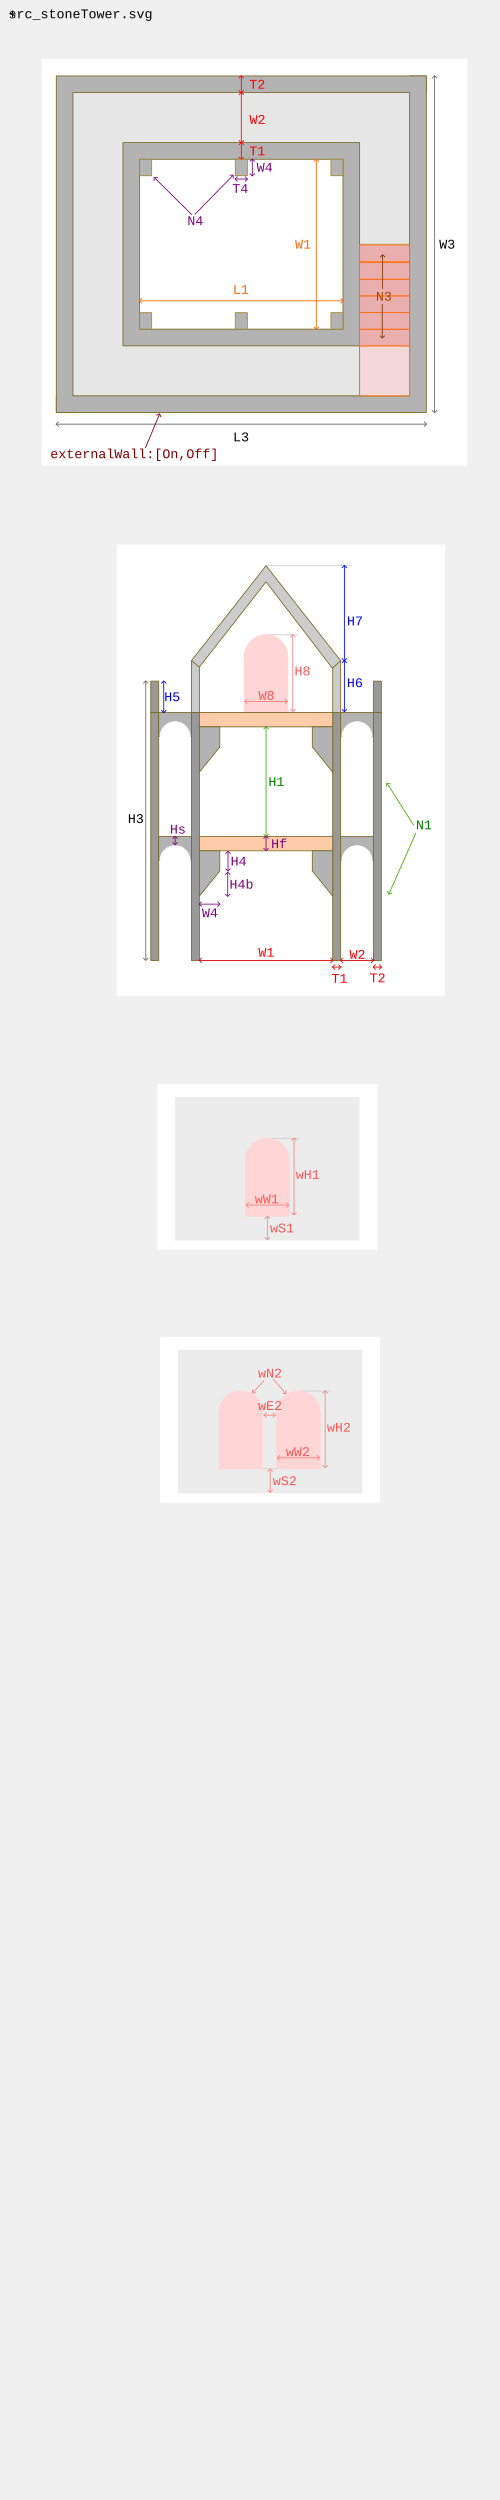
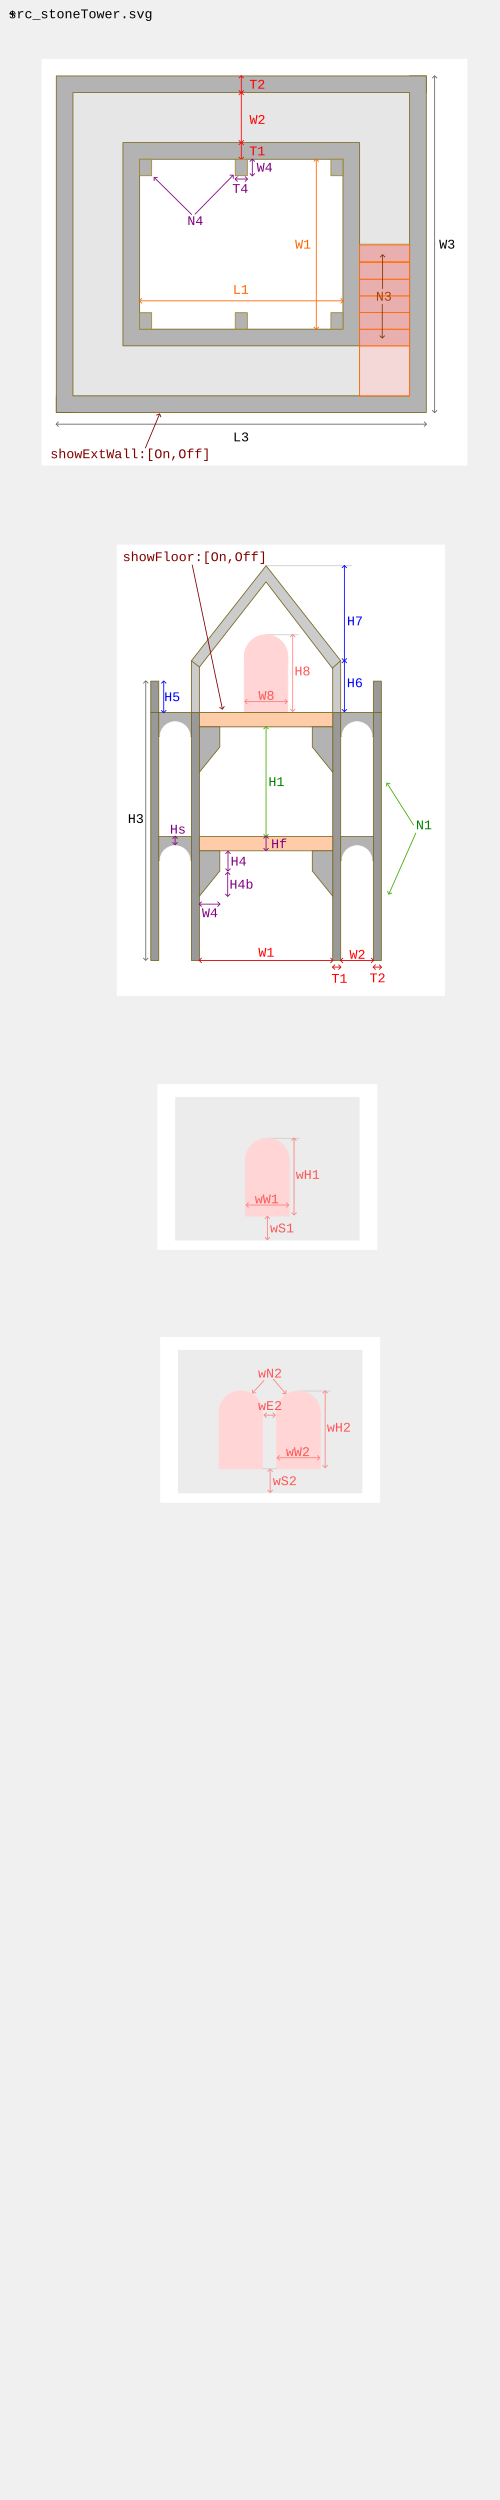
<svg xmlns="http://www.w3.org/2000/svg" width="600" height="3000" viewBox="0 0 158.75 793.75" version="1.1" id="svg1">
  <defs id="defs1">
    <rect x="82.437" y="567.602" width="218.031" height="34.236" id="rect13" />
    <rect x="486.516" y="1588.834" width="50.904" height="43.696" id="rect46" />
    <rect x="333.791" y="1521.645" width="49.162" height="30.898" id="rect44" />
    <rect x="463.151" y="596.936" width="61.796" height="47.143" id="rect41" />
    <rect x="204.742" y="722.341" width="28.605" height="22.762" id="rect39" />
    <rect x="192.129" y="738.783" width="28.38" height="22.435" id="rect38" />
    <rect x="137.926" y="723.076" width="40.356" height="38.543" id="rect36" />
    <rect x="144.615" y="738.684" width="33.667" height="30.579" id="rect35" />
    <rect x="225.205" y="804.94" width="28.668" height="36.313" id="rect34" />
    <rect x="304.839" y="1061.179" width="38.647" height="34.168" id="rect33" />
    <rect x="298.149" y="1048.191" width="37.587" height="31.963" id="rect32" />
    <rect x="315.909" y="1059.131" width="33.843" height="29.179" id="rect31" />
    <rect x="302.29" y="1048.191" width="33.128" height="40.119" id="rect30" />
    <rect x="70.274" y="782.573" width="57.661" height="51.823" id="rect29" />
    <rect x="287.63" y="901.18" width="34.986" height="19.821" id="rect28" />
    <rect x="271.863" y="901.631" width="34.912" height="23.425" id="rect27" />
    <rect x="300" y="917.172" width="33.804" height="22.524" id="rect26" />
    <rect x="351.147" y="973.482" width="23.13" height="20.271" id="rect25" />
    <rect x="64.418" y="747.342" width="36.489" height="44.597" id="rect24" />
    <rect x="76.581" y="718.512" width="39.642" height="39.642" id="rect22" />
    <rect x="279.674" y="273.622" width="30.898" height="28.668" id="rect18" />
    <rect x="281.904" y="231.257" width="40.454" height="30.261" id="rect17" />
    <rect x="573.007" y="220.734" width="33.335" height="32.885" id="rect12" />
    <rect x="252.267" y="557.691" width="56.362" height="48.652" id="rect8" />
    <rect x="426.152" y="560.394" width="65.896" height="43.246" id="rect7" />
    <rect x="239.654" y="240.104" width="41.606" height="24.326" id="rect6" />
    <rect x="283.801" y="265.782" width="51.805" height="27.271" id="rect5" />
    <rect x="260.826" y="341.912" width="50.003" height="30.182" id="rect4" />
    <marker style="overflow:visible" id="ArrowWide" refX="0" refY="0" orient="auto-start-reverse" markerWidth="1" markerHeight="1" viewBox="0 0 1 1" preserveAspectRatio="xMidYMid">
      <path style="fill:none;stroke:context-stroke;stroke-width:1;stroke-linecap:butt" d="M 3,-3 0,0 3,3" transform="rotate(180,0.125,0)" id="path2" />
    </marker>
    <rect x="10.193" y="7.645" width="280.311" height="84.093" id="rect1" />
    <marker style="overflow:visible" id="ArrowWide-7" refX="0" refY="0" orient="auto-start-reverse" markerWidth="1" markerHeight="1" viewBox="0 0 1 1" preserveAspectRatio="xMidYMid">
      <path style="fill:none;stroke:context-stroke;stroke-width:1;stroke-linecap:butt" d="M 3,-3 0,0 3,3" transform="rotate(180,0.125,0)" id="path2-5" />
    </marker>
    <rect x="239.654" y="240.104" width="41.606" height="24.326" id="rect6-5" />
    <rect x="283.801" y="265.782" width="51.805" height="27.271" id="rect5-0" />
    <marker style="overflow:visible" id="ArrowWide-4" refX="0" refY="0" orient="auto-start-reverse" markerWidth="1" markerHeight="1" viewBox="0 0 1 1" preserveAspectRatio="xMidYMid">
      <path style="fill:none;stroke:context-stroke;stroke-width:1;stroke-linecap:butt" d="M 3,-3 0,0 3,3" transform="rotate(180,0.125,0)" id="path2-3" />
    </marker>
    <marker style="overflow:visible" id="ArrowWide-43" refX="0" refY="0" orient="auto-start-reverse" markerWidth="1" markerHeight="1" viewBox="0 0 1 1" preserveAspectRatio="xMidYMid">
      <path style="fill:none;stroke:context-stroke;stroke-width:1;stroke-linecap:butt" d="M 3,-3 0,0 3,3" transform="rotate(180,0.125,0)" id="path2-1" />
    </marker>
    <marker style="overflow:visible" id="ArrowWide-43-9" refX="0" refY="0" orient="auto-start-reverse" markerWidth="1" markerHeight="1" viewBox="0 0 1 1" preserveAspectRatio="xMidYMid">
      <path style="fill:none;stroke:context-stroke;stroke-width:1;stroke-linecap:butt" d="M 3,-3 0,0 3,3" transform="rotate(180,0.125,0)" id="path2-1-2" />
    </marker>
    <marker style="overflow:visible" id="ArrowWide-43-9-4" refX="0" refY="0" orient="auto-start-reverse" markerWidth="1" markerHeight="1" viewBox="0 0 1 1" preserveAspectRatio="xMidYMid">
      <path style="fill:none;stroke:context-stroke;stroke-width:1;stroke-linecap:butt" d="M 3,-3 0,0 3,3" transform="rotate(180,0.125,0)" id="path2-1-2-8" />
    </marker>
    <marker style="overflow:visible" id="ArrowWide-43-9-2" refX="0" refY="0" orient="auto-start-reverse" markerWidth="1" markerHeight="1" viewBox="0 0 1 1" preserveAspectRatio="xMidYMid">
      <path style="fill:none;stroke:context-stroke;stroke-width:1;stroke-linecap:butt" d="M 3,-3 0,0 3,3" transform="rotate(180,0.125,0)" id="path2-1-2-6" />
    </marker>
    <marker style="overflow:visible" id="ArrowWide-49" refX="0" refY="0" orient="auto-start-reverse" markerWidth="1" markerHeight="1" viewBox="0 0 1 1" preserveAspectRatio="xMidYMid">
      <path style="fill:none;stroke:context-stroke;stroke-width:1;stroke-linecap:butt" d="M 3,-3 0,0 3,3" transform="rotate(180,0.125,0)" id="path2-0" />
    </marker>
    <rect x="426.152" y="560.394" width="65.896" height="43.246" id="rect7-5" />
    <marker style="overflow:visible" id="ArrowWide-9" refX="0" refY="0" orient="auto-start-reverse" markerWidth="1" markerHeight="1" viewBox="0 0 1 1" preserveAspectRatio="xMidYMid">
      <path style="fill:none;stroke:context-stroke;stroke-width:1;stroke-linecap:butt" d="M 3,-3 0,0 3,3" transform="rotate(180,0.125,0)" id="path2-39" />
    </marker>
    <marker style="overflow:visible" id="ArrowWide-9-1" refX="0" refY="0" orient="auto-start-reverse" markerWidth="1" markerHeight="1" viewBox="0 0 1 1" preserveAspectRatio="xMidYMid">
      <path style="fill:none;stroke:context-stroke;stroke-width:1;stroke-linecap:butt" d="M 3,-3 0,0 3,3" transform="rotate(180,0.125,0)" id="path2-39-5" />
    </marker>
    <marker style="overflow:visible" id="ArrowWide-47" refX="0" refY="0" orient="auto-start-reverse" markerWidth="1" markerHeight="1" viewBox="0 0 1 1" preserveAspectRatio="xMidYMid">
      <path style="fill:none;stroke:context-stroke;stroke-width:1;stroke-linecap:butt" d="M 3,-3 0,0 3,3" transform="rotate(180,0.125,0)" id="path2-6" />
    </marker>
    <marker style="overflow:visible" id="ArrowWide-8" refX="0" refY="0" orient="auto-start-reverse" markerWidth="1" markerHeight="1" viewBox="0 0 1 1" preserveAspectRatio="xMidYMid">
      <path style="fill:none;stroke:context-stroke;stroke-width:1;stroke-linecap:butt" d="M 3,-3 0,0 3,3" transform="rotate(180,0.125,0)" id="path2-8" />
    </marker>
    <marker style="overflow:visible" id="ArrowWide-3" refX="0" refY="0" orient="auto-start-reverse" markerWidth="1" markerHeight="1" viewBox="0 0 1 1" preserveAspectRatio="xMidYMid">
      <path style="fill:none;stroke:context-stroke;stroke-width:1;stroke-linecap:butt" d="M 3,-3 0,0 3,3" transform="rotate(180,0.125,0)" id="path2-03" />
    </marker>
    <rect x="225.205" y="804.94" width="28.668" height="36.313" id="rect34-9" />
    <marker style="overflow:visible" id="ArrowWide-47-5" refX="0" refY="0" orient="auto-start-reverse" markerWidth="1" markerHeight="1" viewBox="0 0 1 1" preserveAspectRatio="xMidYMid">
      <path style="fill:none;stroke:context-stroke;stroke-width:1;stroke-linecap:butt" d="M 3,-3 0,0 3,3" transform="rotate(180,0.125,0)" id="path2-6-4" />
    </marker>
    <rect x="192.129" y="738.783" width="38.573" height="23.072" id="rect38-5" />
    <rect x="204.742" y="722.341" width="48.992" height="24.037" id="rect39-9" />
    <marker style="overflow:visible" id="ArrowWide-3-2" refX="0" refY="0" orient="auto-start-reverse" markerWidth="1" markerHeight="1" viewBox="0 0 1 1" preserveAspectRatio="xMidYMid">
      <path style="fill:none;stroke:context-stroke;stroke-width:1;stroke-linecap:butt" d="M 3,-3 0,0 3,3" transform="rotate(180,0.125,0)" id="path2-03-1" />
    </marker>
    <marker style="overflow:visible" id="ArrowWide-3-5" refX="0" refY="0" orient="auto-start-reverse" markerWidth="1" markerHeight="1" viewBox="0 0 1 1" preserveAspectRatio="xMidYMid">
      <path style="fill:none;stroke:context-stroke;stroke-width:1;stroke-linecap:butt" d="M 3,-3 0,0 3,3" transform="rotate(180,0.125,0)" id="path2-03-0" />
    </marker>
    <marker style="overflow:visible" id="ArrowWide-47-5-4" refX="0" refY="0" orient="auto-start-reverse" markerWidth="1" markerHeight="1" viewBox="0 0 1 1" preserveAspectRatio="xMidYMid">
      <path style="fill:none;stroke:context-stroke;stroke-width:1;stroke-linecap:butt" d="M 3,-3 0,0 3,3" transform="rotate(180,0.125,0)" id="path2-6-4-6" />
    </marker>
    <rect x="192.129" y="738.783" width="38.573" height="23.072" id="rect38-5-5" />
    <rect x="204.742" y="722.341" width="48.992" height="24.037" id="rect39-9-8" />
    <marker style="overflow:visible" id="ArrowWide-3-2-6" refX="0" refY="0" orient="auto-start-reverse" markerWidth="1" markerHeight="1" viewBox="0 0 1 1" preserveAspectRatio="xMidYMid">
      <path style="fill:none;stroke:context-stroke;stroke-width:1;stroke-linecap:butt" d="M 3,-3 0,0 3,3" transform="rotate(180,0.125,0)" id="path2-03-1-2" />
    </marker>
    <rect x="333.791" y="1521.645" width="49.162" height="30.898" id="rect44-4" />
    <marker style="overflow:visible" id="ArrowWide-47-5-4-3" refX="0" refY="0" orient="auto-start-reverse" markerWidth="1" markerHeight="1" viewBox="0 0 1 1" preserveAspectRatio="xMidYMid">
      <path style="fill:none;stroke:context-stroke;stroke-width:1;stroke-linecap:butt" d="M 3,-3 0,0 3,3" transform="rotate(180,0.125,0)" id="path2-6-4-6-3" />
    </marker>
    <rect x="192.129" y="738.783" width="38.573" height="23.072" id="rect38-5-5-0" />
+     <rect x="82.437" y="567.602" width="218.031" height="34.236" id="rect13-7" />
+     <marker style="overflow:visible" id="ArrowWide-1" refX="0" refY="0" orient="auto-start-reverse" markerWidth="1" markerHeight="1" viewBox="0 0 1 1" preserveAspectRatio="xMidYMid">
+       <path style="fill:none;stroke:context-stroke;stroke-width:1;stroke-linecap:butt" d="M 3,-3 0,0 3,3" transform="rotate(180,0.125,0)" id="path2-2" />
+     </marker>
  </defs>
  <g id="layer1">
    <rect style="fill:#ffffff;stroke:#ffffff;stroke-width:0.265;stroke-linejoin:round" id="rect45" width="69.577" height="52.378" x="50.099" y="344.365" />
    <rect style="fill:#ececec;stroke:#ffffff;stroke-width:0.265;stroke-linejoin:round" id="rect43" width="58.827" height="45.848" x="55.474" y="348.175" />
    <rect style="fill:#ffffff;stroke:#ffffff;stroke-width:0.265;stroke-linejoin:round" id="rect42" width="103.933" height="143.027" x="37.187" y="173.062" />
    <path style="fill:#ffd5d5;stroke:#cccccc;stroke-width:0.265;stroke-linejoin:round" d="M 84.472,201.538 H 94.71" id="path37-4" />
    <path style="fill:#ffd5d5;stroke:#cccccc;stroke-width:0.265;stroke-linejoin:round" d="M 84.472,179.609 H 111.754" id="path37" />
    <circle style="fill:#ffd5d5;stroke:#ffd5d5;stroke-width:0.265;stroke-linejoin:round" id="path36" cx="84.472" cy="208.449" r="6.911" />
    <rect style="fill:#ffd5d5;stroke:#ffd5d5;stroke-width:0.265;stroke-linejoin:round" id="rect37" width="13.822" height="17.769" x="77.561" y="208.449" />
    <rect style="fill:#ffffff;stroke:#ffffff;stroke-width:0.265;stroke-linejoin:round;stroke-dasharray:none" id="rect9" width="134.922" height="128.843" x="13.349" y="18.832" />
    <rect style="fill:none;stroke:#786721;stroke-width:0.265;stroke-linejoin:round" id="rect3-1" width="5.292" height="5.292" x="130.055" y="24.109" />
    <rect style="fill:none;stroke:#786721;stroke-width:0.265;stroke-linejoin:round" id="rect3" width="5.292" height="5.292" x="108.889" y="45.276" />
    <rect style="fill:none;stroke:#786721;stroke-width:0.265;stroke-linejoin:round" id="rect3-36" width="15.875" height="15.875" x="114.18" y="29.401" />
    <rect style="fill:none;stroke:#786721;stroke-width:0.265;stroke-linejoin:round" id="rect3-36-9" width="15.875" height="15.875" x="23.164" y="109.798" />
    <rect style="fill:none;stroke:#786721;stroke-width:0.265;stroke-linejoin:round" id="rect3-1-7" width="5.292" height="5.292" x="17.873" y="125.673" />
    <rect style="fill:none;stroke:#786721;stroke-width:0.265;stroke-linejoin:round" id="rect3-3" width="5.292" height="5.292" x="39.039" y="104.506" />
    <rect style="fill:#b3b3b3;stroke:#786721;stroke-width:0.265;stroke-linejoin:round" id="rect2-1-0-7" width="117.475" height="106.855" x="17.873" y="24.109" ry="0" />
    <rect style="fill:#e6e6e6;stroke:#786721;stroke-width:0.265;stroke-linejoin:round" id="rect2-1-0" width="106.891" height="96.272" x="23.164" y="29.401" ry="0" />
    <text xml:space="preserve" transform="scale(0.2645833)" id="text1" style="font-size:16px;line-height:normal;font-family:'Liberation Mono';-inkscape-font-specification:'Liberation Mono';text-decoration-color:#000000;white-space:pre;shape-inside:url(#rect1);display:inline;fill:#000000;stroke-width:1;-inkscape-stroke:none;stop-color:#000000">
-       <tspan x="10.193" y="21.881" id="tspan1">src_stoneTower.svg</tspan>
+       <tspan x="10.193" y="21.881" id="tspan40">src_stoneTower.svg</tspan>
    </text>
    <rect style="fill:#b3b3b3;stroke:#786721;stroke-width:0.265;stroke-linejoin:round" id="rect2-1" width="75.141" height="64.522" x="39.039" y="45.276" ry="0" />
    <rect style="fill:#ffffff;stroke:#786721;stroke-width:0.265;stroke-linejoin:round" id="rect2" width="64.558" height="53.939" x="44.331" y="50.568" ry="0" />
    <rect style="fill:#b3b3b3;stroke:#a0892c;stroke-width:0.265;stroke-linejoin:round" id="rect11-2" width="3.821" height="5.222" x="105.067" y="50.568" />
    <rect style="fill:#b3b3b3;stroke:#a0892c;stroke-width:0.265;stroke-linejoin:round" id="rect11-18" width="3.821" height="5.222" x="44.331" y="50.568" />
    <path style="fill:#999999;stroke:#ff6600;stroke-width:0.265;stroke-linejoin:round;stroke-dasharray:none;marker-start:url(#ArrowWide);marker-end:url(#ArrowWide)" d="M 100.422,50.568 V 104.506" id="path1" />
    <path style="fill:#999999;stroke:#ff6600;stroke-width:0.265;stroke-linejoin:round;stroke-dasharray:none;marker-start:url(#ArrowWide);marker-end:url(#ArrowWide)" d="M 44.331,95.51 H 108.889" id="path3" />
    <text xml:space="preserve" transform="matrix(0.2645833,0,0,0.2645833,4.916521,-0.9340915)" id="text3" style="font-size:16px;line-height:normal;font-family:'Liberation Mono';-inkscape-font-specification:'Liberation Mono';text-decoration-color:#000000;white-space:pre;shape-inside:url(#rect4);display:inline;fill:#ff6600;stroke-width:1;-inkscape-stroke:none;stop-color:#000000">
-       <tspan x="260.826" y="356.149" id="tspan2">L1</tspan>
+       <tspan x="260.826" y="356.149" id="tspan41">L1</tspan>
    </text>
    <text xml:space="preserve" transform="matrix(0.2645833,0,0,0.2645833,18.59851,4.843104)" id="text4" style="font-size:16px;line-height:normal;font-family:'Liberation Mono';-inkscape-font-specification:'Liberation Mono';text-decoration-color:#000000;white-space:pre;shape-inside:url(#rect5);display:inline;fill:#ff6600;stroke-width:1;-inkscape-stroke:none;stop-color:#000000">
-       <tspan x="283.801" y="280.018" id="tspan3">W1</tspan>
+       <tspan x="283.801" y="280.018" id="tspan42">W1</tspan>
    </text>
    <path style="fill:#55d400;stroke:#ff0000;stroke-width:0.265;stroke-linejoin:round;stroke-dasharray:none;marker-start:url(#ArrowWide);marker-end:url(#ArrowWide)" d="m 76.61,45.276 v 5.292" id="path5" />
    <text xml:space="preserve" transform="matrix(0.2645833,0,0,0.2645833,15.73293,-17.9787)" id="text5" style="font-size:16px;line-height:normal;font-family:'Liberation Mono';-inkscape-font-specification:'Liberation Mono';text-decoration-color:#000000;white-space:pre;shape-inside:url(#rect6);display:inline;fill:#ff0000;stroke:none;stroke-width:1;-inkscape-stroke:none;stop-color:#000000">
-       <tspan x="239.654" y="254.342" id="tspan4">T1</tspan>
+       <tspan x="239.654" y="254.342" id="tspan43">T1</tspan>
    </text>
    <path style="fill:#55d400;stroke:#ff0000;stroke-width:0.265;stroke-linejoin:round;stroke-dasharray:none;marker-start:url(#ArrowWide-7);marker-end:url(#ArrowWide-7)" d="m 76.61,24.109 v 5.292" id="path5-9" />
    <text xml:space="preserve" transform="matrix(0.2645833,0,0,0.2645833,15.73292,-39.14536)" id="text5-1" style="font-size:16px;line-height:normal;font-family:'Liberation Mono';-inkscape-font-specification:'Liberation Mono';text-decoration-color:#000000;white-space:pre;shape-inside:url(#rect6-5);display:inline;fill:#ff0000;stroke:none;stroke-width:1;-inkscape-stroke:none;stop-color:#000000">
-       <tspan x="239.654" y="254.342" id="tspan5">T2</tspan>
+       <tspan x="239.654" y="254.342" id="tspan44">T2</tspan>
    </text>
    <path style="fill:#55d400;stroke:#ff0000;stroke-width:0.265;stroke-linejoin:round;stroke-dasharray:none;marker-start:url(#ArrowWide);marker-end:url(#ArrowWide)" d="m 76.61,29.401 3e-6,15.875" id="path6" />
    <text xml:space="preserve" transform="matrix(0.2645833,0,0,0.2645833,4.13105,-34.75579)" id="text4-6" style="font-size:16px;line-height:normal;font-family:'Liberation Mono';-inkscape-font-specification:'Liberation Mono';text-decoration-color:#000000;white-space:pre;shape-inside:url(#rect5-0);display:inline;fill:#ff0000;stroke:none;stroke-width:1;-inkscape-stroke:none;stop-color:#000000">
-       <tspan x="283.801" y="280.018" id="tspan6">W2</tspan>
+       <tspan x="283.801" y="280.018" id="tspan45">W2</tspan>
    </text>
    <path style="fill:#ff0000;stroke:#666666;stroke-width:0.265;stroke-linejoin:round;stroke-dasharray:none;marker-start:url(#ArrowWide);marker-end:url(#ArrowWide)" d="M 137.993,24.109 V 130.965" id="path7" />
    <text xml:space="preserve" transform="matrix(0.2645833,0,0,0.2645833,26.69535,-73.10563)" id="text7" style="font-size:16px;line-height:normal;font-family:'Liberation Mono';-inkscape-font-specification:'Liberation Mono';text-decoration-color:#000000;white-space:pre;shape-inside:url(#rect7);display:inline;fill:#000000;stroke-width:1;-inkscape-stroke:none;stop-color:#000000">
-       <tspan x="426.152" y="574.631" id="tspan7">W3</tspan>
+       <tspan x="426.152" y="574.631" id="tspan46">W3</tspan>
    </text>
    <path style="fill:#ff0000;stroke:#666666;stroke-width:0.265;stroke-linejoin:round;stroke-dasharray:none;marker-start:url(#ArrowWide);marker-end:url(#ArrowWide)" d="M 17.873,134.669 H 135.347" id="path8" />
    <text xml:space="preserve" transform="matrix(0.2645833,0,0,0.2645833,7.245061,-11.20375)" id="text8" style="font-size:16px;line-height:normal;font-family:'Liberation Mono';-inkscape-font-specification:'Liberation Mono';text-decoration-color:#000000;white-space:pre;shape-inside:url(#rect8);display:inline;fill:#000000;stroke-width:1;-inkscape-stroke:none;stop-color:#000000">
-       <tspan x="252.268" y="571.928" id="tspan8">L3</tspan>
+       <tspan x="252.268" y="571.928" id="tspan47">L3</tspan>
    </text>
    <rect style="fill:#ffffff;stroke:#a0892c;stroke-width:0.265;stroke-linejoin:round" id="rect10" width="15.875" height="48.136" x="114.18" y="77.537" />
    <rect style="fill:#e9afaf;stroke:#ff6600;stroke-width:0.265;stroke-linejoin:round" id="rect40-7-1-5" width="15.875" height="5.292" x="114.18" y="93.923" />
    <rect style="fill:#b3b3b3;stroke:#a0892c;stroke-width:0.265;stroke-linejoin:round" id="rect11" width="3.821" height="5.222" x="44.331" y="99.284" />
    <rect style="fill:#b3b3b3;stroke:#a0892c;stroke-width:0.265;stroke-linejoin:round" id="rect11-3" width="3.821" height="5.222" x="105.067" y="99.284" />
    <rect style="fill:#b3b3b3;stroke:#a0892c;stroke-width:0.265;stroke-linejoin:round" id="rect11-1" width="3.821" height="5.222" x="74.699" y="99.284" />
    <rect style="fill:#b3b3b3;stroke:#a0892c;stroke-width:0.265;stroke-linejoin:round" id="rect11-36" width="3.821" height="5.222" x="74.699" y="50.568" />
    <path style="fill:#b3b3b3;stroke:#800080;stroke-width:0.265;stroke-linejoin:round;marker-start:url(#ArrowWide)" d="M 48.987,56.376 60.905,68.176" id="path11" />
    <path style="fill:#b3b3b3;stroke:#800080;stroke-width:0.265;stroke-linejoin:round;marker-end:url(#ArrowWide)" d="M 61.859,68.057 74.002,55.653" id="path12" />
    <text xml:space="preserve" transform="matrix(0.2645833,0,0,0.2645833,-92.13297,9.296729)" id="text12" style="font-size:16px;line-height:normal;font-family:'Liberation Mono';-inkscape-font-specification:'Liberation Mono';text-decoration-color:#000000;white-space:pre;shape-inside:url(#rect12);display:inline;fill:#800080;stroke-width:1;-inkscape-stroke:none;stop-color:#000000">
-       <tspan x="573.008" y="234.971" id="tspan9">N4</tspan>
+       <tspan x="573.008" y="234.971" id="tspan48">N4</tspan>
    </text>
    <path style="fill:#800080;stroke:#800080;stroke-width:0.265;stroke-linejoin:round;marker-start:url(#ArrowWide);marker-end:url(#ArrowWide)" d="m 80.108,50.568 v 5.222" id="path16" />
    <path style="fill:#800080;stroke:#800080;stroke-width:0.265;stroke-linejoin:round;marker-start:url(#ArrowWide);marker-end:url(#ArrowWide)" d="m 74.699,56.848 h 3.821" id="path17" />
    <text xml:space="preserve" transform="matrix(0.2645833,0,0,0.2645833,-0.8427923,-3.708286)" id="text17" style="font-size:16px;line-height:normal;font-family:'Liberation Mono';-inkscape-font-specification:'Liberation Mono';text-decoration-color:#000000;white-space:pre;shape-inside:url(#rect17);display:inline;fill:#800080;stroke-width:1;-inkscape-stroke:none;stop-color:#000000">
-       <tspan x="281.904" y="245.494" id="tspan10">T4</tspan>
+       <tspan x="281.904" y="245.494" id="tspan49">T4</tspan>
    </text>
    <text xml:space="preserve" transform="matrix(0.2645833,0,0,0.2645833,7.500852,-21.65976)" id="text18" style="font-size:16px;line-height:normal;font-family:'Liberation Mono';-inkscape-font-specification:'Liberation Mono';text-decoration-color:#000000;white-space:pre;shape-inside:url(#rect18);display:inline;fill:#800080;stroke-width:1;-inkscape-stroke:none;stop-color:#000000">
-       <tspan x="279.674" y="287.859" id="tspan11">W4</tspan>
+       <tspan x="279.674" y="287.859" id="tspan50">W4</tspan>
    </text>
    <rect style="fill:#999999;stroke:#786721;stroke-width:0.265;stroke-linejoin:round" id="rect19" width="2.528" height="78.717" x="47.871" y="226.218" />
    <rect style="fill:#999999;stroke:#786721;stroke-width:0.265;stroke-linejoin:round" id="rect19-2" width="2.528" height="78.717" x="60.776" y="226.218" />
    <rect style="fill:#999999;stroke:#786721;stroke-width:0.265;stroke-linejoin:round" id="rect19-2-3" width="2.528" height="9.945" x="47.871" y="216.273" />
    <rect style="fill:#999999;stroke:#786721;stroke-width:0.265;stroke-linejoin:round" id="rect19-3" width="2.528" height="78.717" x="105.638" y="226.218" />
    <rect style="fill:#999999;stroke:#786721;stroke-width:0.265;stroke-linejoin:round" id="rect19-2-1" width="2.528" height="78.717" x="118.544" y="226.218" />
    <rect style="fill:#999999;stroke:#786721;stroke-width:0.265;stroke-linejoin:round" id="rect19-2-3-4" width="2.528" height="9.945" x="118.544" y="216.273" />
    <rect style="fill:#ffccaa;stroke:#786721;stroke-width:0.265;stroke-linejoin:round" id="rect20" width="42.333" height="4.551" x="63.305" y="226.218" />
    <path style="fill:#b3b3b3;stroke:#786721;stroke-width:0.265;stroke-linejoin:round" d="m 63.305,230.77 h 6.478 v 6.405 l -6.478,8.007 z" id="path20" />
    <path style="fill:#b3b3b3;stroke:#786721;stroke-width:0.265;stroke-linejoin:round" d="m 105.638,230.77 h -6.478 v 6.405 l 6.478,8.007 z" id="path20-1" />
    <rect style="fill:#b3b3b3;stroke:#786721;stroke-width:0.265;stroke-linejoin:round" id="rect21" width="10.378" height="7.572" x="108.167" y="226.218" />
    <circle style="fill:#ffffff;stroke:#ffffff;stroke-width:0.265;stroke-linejoin:round" id="path21" cx="113.355" cy="233.921" r="4.767" />
    <rect style="fill:#b3b3b3;stroke:#786721;stroke-width:0.265;stroke-linejoin:round" id="rect21-4" width="10.378" height="7.572" x="50.399" y="226.218" />
    <circle style="fill:#ffffff;stroke:#ffffff;stroke-width:0.265;stroke-linejoin:round" id="path21-7" cx="55.588" cy="233.921" r="4.767" />
    <rect style="fill:#ffccaa;stroke:#786721;stroke-width:0.265;stroke-linejoin:round" id="rect20-3" width="42.333" height="4.551" x="63.305" y="265.576" />
    <path style="fill:#b3b3b3;stroke:#786721;stroke-width:0.265;stroke-linejoin:round" d="m 63.305,270.128 h 6.478 v 6.405 l -6.478,8.007 z" id="path20-7" />
    <path style="fill:#b3b3b3;stroke:#786721;stroke-width:0.265;stroke-linejoin:round" d="m 105.638,270.128 h -6.478 v 6.405 l 6.478,8.007 z" id="path20-1-4" />
    <rect style="fill:#b3b3b3;stroke:#786721;stroke-width:0.265;stroke-linejoin:round" id="rect21-5" width="10.378" height="7.572" x="108.167" y="265.576" />
    <circle style="fill:#ffffff;stroke:#ffffff;stroke-width:0.265;stroke-linejoin:round" id="path21-2" cx="113.355" cy="273.28" r="4.767" />
    <rect style="fill:#b3b3b3;stroke:#786721;stroke-width:0.265;stroke-linejoin:round" id="rect21-4-5" width="10.378" height="7.572" x="50.399" y="265.576" />
    <circle style="fill:#ffffff;stroke:#ffffff;stroke-width:0.265;stroke-linejoin:round" id="path21-7-4" cx="55.588" cy="273.28" r="4.767" />
    <path style="fill:#ffffff;stroke:#44aa00;stroke-width:0.265;stroke-linejoin:round;marker-start:url(#ArrowWide);marker-end:url(#ArrowWide)" d="m 84.472,230.77 2.9e-5,34.807" id="path22" />
    <text xml:space="preserve" transform="matrix(0.2645833,0,0,0.2645833,64.95791,55.69431)" id="text22" style="font-size:16px;line-height:normal;font-family:'Liberation Mono';-inkscape-font-specification:'Liberation Mono';text-decoration-color:#000000;white-space:pre;shape-inside:url(#rect22);display:inline;fill:#008000;stroke-width:1;-inkscape-stroke:none;stop-color:#000000">
-       <tspan x="76.582" y="732.748" id="tspan12">H1</tspan>
+       <tspan x="76.582" y="732.748" id="tspan51">H1</tspan>
    </text>
    <path style="fill:#008000;stroke:#44aa00;stroke-width:0.265;stroke-linejoin:round;marker-start:url(#ArrowWide)" d="m 123.48,283.838 8.582,-19.428" id="path23" />
    <path style="fill:#008000;stroke:#44aa00;stroke-width:0.265;stroke-linejoin:round;marker-start:url(#ArrowWide)" d="m 122.884,248.677 8.462,13.349" id="path24" />
    <text xml:space="preserve" transform="matrix(0.2645833,0,0,0.2645833,115.0172,61.78908)" id="text24" style="font-size:16px;line-height:normal;font-family:'Liberation Mono';-inkscape-font-specification:'Liberation Mono';text-decoration-color:#000000;white-space:pre;shape-inside:url(#rect24);display:inline;fill:#008000;stroke-width:1;-inkscape-stroke:none;stop-color:#000000">
-       <tspan x="64.418" y="761.578" id="tspan13">N1</tspan>
+       <tspan x="64.418" y="761.578" id="tspan52">N1</tspan>
    </text>
    <path style="fill:#008000;stroke:#d40000;stroke-width:0.265;stroke-linejoin:round;marker-start:url(#ArrowWide);marker-end:url(#ArrowWide)" d="m 105.638,307.052 h 2.528" id="path25" />
    <text xml:space="preserve" transform="matrix(0.2645833,0,0,0.2645833,12.32034,50.70452)" id="text25" style="font-size:16px;line-height:normal;font-family:'Liberation Mono';-inkscape-font-specification:'Liberation Mono';text-decoration-color:#000000;white-space:pre;shape-inside:url(#rect25);fill:#ff0000;stroke-width:1;-inkscape-stroke:none;stop-color:#000000">
-       <tspan x="351.146" y="987.719" id="tspan14">T1</tspan>
+       <tspan x="351.146" y="987.719" id="tspan53">T1</tspan>
    </text>
    <path style="fill:#ff0000;stroke:#d40000;stroke-width:0.265;stroke-linejoin:round;marker-start:url(#ArrowWide);marker-end:url(#ArrowWide)" d="m 63.305,304.935 h 42.333" id="path26" />
    <text xml:space="preserve" transform="matrix(0.2645833,0,0,0.2645833,2.658425,57.30293)" id="text26" style="font-size:16px;line-height:normal;font-family:'Liberation Mono';-inkscape-font-specification:'Liberation Mono';text-decoration-color:#000000;white-space:pre;shape-inside:url(#rect26);fill:#ff0000;stroke-width:1;-inkscape-stroke:none;stop-color:#000000">
-       <tspan x="300" y="931.408" id="tspan15">W1</tspan>
+       <tspan x="300" y="931.408" id="tspan54">W1</tspan>
    </text>
    <path style="fill:#ff0000;stroke:#d40000;stroke-width:0.265;stroke-linejoin:round;marker-start:url(#ArrowWide);marker-end:url(#ArrowWide)" d="m 108.167,304.935 h 10.378" id="path27" />
    <path style="fill:#008000;stroke:#d40000;stroke-width:0.265;stroke-linejoin:round;marker-start:url(#ArrowWide-4);marker-end:url(#ArrowWide-4)" d="m 118.544,307.052 h 2.528" id="path25-6" />
    <text xml:space="preserve" transform="matrix(0.2645833,0,0,0.2645833,45.40868,69.54481)" id="text27" style="font-size:16px;line-height:normal;font-family:'Liberation Mono';-inkscape-font-specification:'Liberation Mono';text-decoration-color:#000000;white-space:pre;shape-inside:url(#rect27);fill:#ff0000;stroke-width:1;-inkscape-stroke:none;stop-color:#000000">
-       <tspan x="271.863" y="915.867" id="tspan16">T2</tspan>
+       <tspan x="271.863" y="915.867" id="tspan55">T2</tspan>
    </text>
    <text xml:space="preserve" transform="matrix(0.2645833,0,0,0.2645833,34.86296,62.20625)" id="text28" style="font-size:16px;line-height:normal;font-family:'Liberation Mono';-inkscape-font-specification:'Liberation Mono';text-decoration-color:#000000;white-space:pre;shape-inside:url(#rect28);fill:#ff0000;stroke-width:1;-inkscape-stroke:none;stop-color:#000000">
-       <tspan x="287.629" y="915.416" id="tspan17">W2</tspan>
+       <tspan x="287.629" y="915.416" id="tspan56">W2</tspan>
    </text>
    <path style="fill:#ff0000;stroke:#800080;stroke-width:0.265;stroke-linejoin:round;marker-start:url(#ArrowWide);marker-end:url(#ArrowWide)" d="m 63.305,287.062 h 6.478" id="path28" />
    <text xml:space="preserve" transform="matrix(0.2645833,0,0,0.2645833,45.51743,80.38254)" id="text29" style="font-size:16px;line-height:normal;font-family:'Liberation Mono';-inkscape-font-specification:'Liberation Mono';text-decoration-color:#000000;white-space:pre;shape-inside:url(#rect29);fill:#800080;stroke-width:1;-inkscape-stroke:none;stop-color:#000000">
-       <tspan x="70.275" y="796.809" id="tspan18">W4</tspan>
+       <tspan x="70.275" y="796.809" id="tspan57">W4</tspan>
    </text>
    <path style="fill:#ff0000;stroke:#800080;stroke-width:0.265;stroke-linejoin:round;marker-start:url(#ArrowWide-43);marker-end:url(#ArrowWide-43)" d="M 84.472,270.016 V 265.498" id="path28-0" />
    <path style="fill:#ff0000;stroke:#800080;stroke-width:0.265;stroke-linejoin:round;marker-start:url(#ArrowWide-43-9);marker-end:url(#ArrowWide-43-9)" d="m 72.39,276.514 v -6.173" id="path28-0-9" />
    <path style="fill:#ff0000;stroke:#800080;stroke-width:0.265;stroke-linejoin:round;marker-start:url(#ArrowWide-43-9-4);marker-end:url(#ArrowWide-43-9-4)" d="m 72.301,284.54 v -7.539" id="path28-0-9-2" />
    <path style="fill:#ff0000;stroke:#800080;stroke-width:0.265;stroke-linejoin:round;marker-start:url(#ArrowWide-43-9-2);marker-end:url(#ArrowWide-43-9-2)" d="m 55.588,268.156 v -2.608" id="path28-0-9-1" />
    <text xml:space="preserve" transform="matrix(0.2645833,0,0,0.2645833,6.087285,-11.81023)" id="text30" style="font-size:16px;line-height:normal;font-family:'Liberation Mono';-inkscape-font-specification:'Liberation Mono';text-decoration-color:#000000;white-space:pre;shape-inside:url(#rect30);fill:#800080;stroke-width:1;-inkscape-stroke:none;stop-color:#000000">
-       <tspan x="302.291" y="1062.428" id="tspan19">Hf</tspan>
+       <tspan x="302.291" y="1062.428" id="tspan58">Hf</tspan>
    </text>
    <text xml:space="preserve" transform="matrix(0.2645833,0,0,0.2645833,-29.64219,-19.33154)" id="text31" style="font-size:16px;line-height:normal;font-family:'Liberation Mono';-inkscape-font-specification:'Liberation Mono';text-decoration-color:#000000;white-space:pre;shape-inside:url(#rect31);fill:#800080;stroke-width:1;-inkscape-stroke:none;stop-color:#000000">
-       <tspan x="315.908" y="1073.367" id="tspan20">Hs</tspan>
+       <tspan x="315.908" y="1073.367" id="tspan59">Hs</tspan>
    </text>
    <text xml:space="preserve" transform="matrix(0.2645833,0,0,0.2645833,-5.669919,-6.279143)" id="text32" style="font-size:16px;line-height:normal;font-family:'Liberation Mono';-inkscape-font-specification:'Liberation Mono';text-decoration-color:#000000;white-space:pre;shape-inside:url(#rect32);fill:#800080;stroke-width:1;-inkscape-stroke:none;stop-color:#000000">
-       <tspan x="298.148" y="1062.428" id="tspan21">H4</tspan>
+       <tspan x="298.148" y="1062.428" id="tspan60">H4</tspan>
    </text>
    <text xml:space="preserve" transform="matrix(0.2645833,0,0,0.2645833,-7.801882,-2.38331)" id="text33" style="font-size:16px;line-height:normal;font-family:'Liberation Mono';-inkscape-font-specification:'Liberation Mono';text-decoration-color:#000000;white-space:pre;shape-inside:url(#rect33);fill:#800080;stroke-width:1;-inkscape-stroke:none;stop-color:#000000">
-       <tspan x="304.838" y="1075.416" id="tspan22">H4b</tspan>
+       <tspan x="304.838" y="1075.416" id="tspan61">H4b</tspan>
    </text>
    <path style="fill:#ff0000;stroke:#666666;stroke-width:0.265;stroke-linejoin:round;stroke-dasharray:none;marker-start:url(#ArrowWide-49);marker-end:url(#ArrowWide-49)" d="m 46.283,216.229 v 88.627" id="path7-7" />
    <text xml:space="preserve" transform="matrix(0.2645833,0,0,0.2645833,-72.16911,109.2623)" id="text7-7" style="font-size:16px;line-height:normal;font-family:'Liberation Mono';-inkscape-font-specification:'Liberation Mono';text-decoration-color:#000000;white-space:pre;shape-inside:url(#rect7-5);display:inline;fill:#000000;stroke-width:1;-inkscape-stroke:none;stop-color:#000000">
-       <tspan x="426.152" y="574.631" id="tspan23">H3</tspan>
+       <tspan x="426.152" y="574.631" id="tspan62">H3</tspan>
    </text>
    <path style="fill:#800080;stroke:#0000ff;stroke-width:0.265;stroke-linejoin:round;marker-start:url(#ArrowWide);marker-end:url(#ArrowWide)" d="m 51.986,216.273 v 9.945" id="path33" />
    <text xml:space="preserve" transform="matrix(0.2645833,0,0,0.2645833,-7.458549,5.878344)" id="text34" style="font-size:16px;line-height:normal;font-family:'Liberation Mono';-inkscape-font-specification:'Liberation Mono';text-decoration-color:#000000;white-space:pre;shape-inside:url(#rect34);fill:#0000ff;stroke-width:1;-inkscape-stroke:none;stop-color:#000000">
-       <tspan x="225.205" y="819.176" id="tspan24">H5</tspan>
+       <tspan x="225.205" y="819.176" id="tspan63">H5</tspan>
    </text>
    <rect style="fill:#cccccc;stroke:#786721;stroke-width:0.265;stroke-linejoin:round" id="rect19-2-3-5" width="2.528" height="16.434" x="60.776" y="209.783" />
    <rect style="fill:#cccccc;stroke:#786721;stroke-width:0.265;stroke-linejoin:round" id="rect19-2-3-5-8" width="2.528" height="16.434" x="105.638" y="209.783" />
    <path style="fill:#800080;stroke:#0000ff;stroke-width:0.265;stroke-linejoin:round;marker-start:url(#ArrowWide-9);marker-end:url(#ArrowWide-9)" d="m 109.342,209.783 v 16.12" id="path33-5" />
    <text xml:space="preserve" transform="matrix(0.2645833,0,0,0.2645833,71.86345,18.96305)" id="text35" style="font-size:16px;line-height:normal;font-family:'Liberation Mono';-inkscape-font-specification:'Liberation Mono';text-decoration-color:#000000;white-space:pre;shape-inside:url(#rect35);fill:#0000ff;stroke-width:1;-inkscape-stroke:none;stop-color:#000000">
-       <tspan x="144.615" y="752.92" id="tspan25">H6</tspan>
+       <tspan x="144.615" y="752.92" id="tspan64">H6</tspan>
    </text>
    <path style="fill:#cccccc;stroke:#786721;stroke-width:0.265;stroke-linejoin:round" d="m 60.776,209.783 23.695,-30.174 23.695,30.174 -2.661,2.348 -21.034,-27.391 -21.167,27.054 z" id="path35" />
    <path style="fill:#800080;stroke:#0000ff;stroke-width:0.265;stroke-linejoin:round;marker-start:url(#ArrowWide-9-1);marker-end:url(#ArrowWide-9-1)" d="M 109.342,179.609 V 209.783" id="path33-5-8" />
    <text xml:space="preserve" transform="matrix(0.2645833,0,0,0.2645833,73.66128,3.455449)" id="text36" style="font-size:16px;line-height:normal;font-family:'Liberation Mono';-inkscape-font-specification:'Liberation Mono';text-decoration-color:#000000;white-space:pre;shape-inside:url(#rect36);fill:#0000ff;stroke-width:1;-inkscape-stroke:none;stop-color:#000000">
-       <tspan x="137.926" y="737.313" id="tspan26">H7</tspan>
+       <tspan x="137.926" y="737.313" id="tspan65">H7</tspan>
    </text>
    <path style="fill:#ffd5d5;stroke:#ff8080;stroke-width:0.265;stroke-linejoin:round;marker-start:url(#ArrowWide);marker-end:url(#ArrowWide)" d="m 92.938,201.541 -1.9e-5,24.287" id="path38" />
    <path style="fill:#ffd5d5;stroke:#ff8080;stroke-width:0.265;stroke-linejoin:round;marker-start:url(#ArrowWide-47);marker-end:url(#ArrowWide-47)" d="m 77.781,222.729 13.382,2e-5" id="path38-5" />
    <text xml:space="preserve" transform="matrix(0.2645833,0,0,0.2645833,31.23654,22.94747)" id="text38" style="font-size:16px;line-height:normal;font-family:'Liberation Mono';-inkscape-font-specification:'Liberation Mono';text-decoration-color:#000000;white-space:pre;shape-inside:url(#rect38);fill:#ff5555;stroke-width:1;-inkscape-stroke:none;stop-color:#000000">
-       <tspan x="192.129" y="753.02" id="tspan27">W8</tspan>
+       <tspan x="192.129" y="753.02" id="tspan66">W8</tspan>
    </text>
    <text xml:space="preserve" transform="matrix(0.2645833,0,0,0.2645833,39.31927,19.54697)" id="text39" style="font-size:16px;line-height:normal;font-family:'Liberation Mono';-inkscape-font-specification:'Liberation Mono';text-decoration-color:#000000;white-space:pre;shape-inside:url(#rect39);fill:#ff5555;stroke-width:1;-inkscape-stroke:none;stop-color:#000000">
-       <tspan x="204.742" y="736.576" id="tspan28">H8</tspan>
+       <tspan x="204.742" y="736.576" id="tspan67">H8</tspan>
    </text>
    <rect style="fill:#f4d7d7;stroke:#ff6600;stroke-width:0.265;stroke-linejoin:round" id="rect40" width="15.875" height="15.875" x="114.18" y="109.798" />
    <rect style="fill:#e9afaf;stroke:#ff6600;stroke-width:0.265;stroke-linejoin:round" id="rect40-7" width="15.875" height="5.292" x="114.18" y="104.506" />
    <rect style="fill:#e9afaf;stroke:#ff6600;stroke-width:0.265;stroke-linejoin:round" id="rect40-7-1" width="15.875" height="5.292" x="114.18" y="99.215" />
    <rect style="fill:#e9afaf;stroke:#ff6600;stroke-width:0.265;stroke-linejoin:round" id="rect40-7-1-1" width="15.875" height="5.292" x="114.18" y="88.631" />
    <rect style="fill:#e9afaf;stroke:#ff6600;stroke-width:0.265;stroke-linejoin:round" id="rect40-7-1-3" width="15.875" height="5.292" x="114.18" y="83.34" />
    <rect style="fill:#e9afaf;stroke:#ff6600;stroke-width:0.265;stroke-linejoin:round" id="rect40-7-1-0" width="15.875" height="5.292" x="114.18" y="77.784" />
    <text xml:space="preserve" transform="matrix(0.2645833,0,0,0.2645833,-3.202611,-66.24348)" id="text40" style="font-size:16px;line-height:normal;font-family:'Liberation Mono';-inkscape-font-specification:'Liberation Mono';text-decoration-color:#000000;white-space:pre;shape-inside:url(#rect41);fill:#aa4400;stroke-width:1;-inkscape-stroke:none;stop-color:#000000">
-       <tspan x="463.15" y="611.172" id="tspan29">N3</tspan>
+       <tspan x="463.15" y="611.172" id="tspan68">N3</tspan>
    </text>
    <path style="fill:#803300;stroke:#803300;stroke-width:0.265;stroke-linejoin:round;marker-end:url(#ArrowWide)" d="M 121.362,96.5 V 107.287" id="path41" />
    <path style="fill:#803300;stroke:#803300;stroke-width:0.265;stroke-linejoin:round;marker-end:url(#ArrowWide-8)" d="M 121.479,91.72 V 80.933" id="path41-7" />
    <path style="fill:#ffd5d5;stroke:#cccccc;stroke-width:0.265;stroke-linejoin:round" d="M 84.887,361.406 H 95.126" id="path37-4-9" />
    <circle style="fill:#ffd5d5;stroke:#ffd5d5;stroke-width:0.265;stroke-linejoin:round" id="path36-2" cx="84.887" cy="368.317" r="6.911" />
    <rect style="fill:#ffd5d5;stroke:#ffd5d5;stroke-width:0.265;stroke-linejoin:round" id="rect37-2" width="13.822" height="17.769" x="77.976" y="368.317" />
    <path style="fill:#ffd5d5;stroke:#ff8080;stroke-width:0.265;stroke-linejoin:round;marker-start:url(#ArrowWide-3);marker-end:url(#ArrowWide-3)" d="m 93.354,361.409 -1.9e-5,24.287" id="path38-2" />
    <path style="fill:#ffd5d5;stroke:#ff8080;stroke-width:0.265;stroke-linejoin:round;marker-start:url(#ArrowWide-47-5);marker-end:url(#ArrowWide-47-5)" d="m 78.197,382.597 13.382,2e-5" id="path38-5-8" />
    <text xml:space="preserve" transform="matrix(0.2645833,0,0,0.2645833,30.06489,182.8155)" id="text38-9" style="font-size:16px;line-height:normal;font-family:'Liberation Mono';-inkscape-font-specification:'Liberation Mono';text-decoration-color:#000000;white-space:pre;shape-inside:url(#rect38-5);display:inline;fill:#ff5555;stroke-width:1;-inkscape-stroke:none;stop-color:#000000">
-       <tspan x="192.129" y="753.02" id="tspan30">wW1</tspan>
+       <tspan x="192.129" y="753.02" id="tspan69">wW1</tspan>
    </text>
    <text xml:space="preserve" transform="matrix(0.2645833,0,0,0.2645833,39.73512,179.415)" id="text39-3" style="font-size:16px;line-height:normal;font-family:'Liberation Mono';-inkscape-font-specification:'Liberation Mono';text-decoration-color:#000000;white-space:pre;shape-inside:url(#rect39-9);display:inline;fill:#ff5555;stroke-width:1;-inkscape-stroke:none;stop-color:#000000">
-       <tspan x="204.742" y="736.576" id="tspan31">wH1</tspan>
+       <tspan x="204.742" y="736.576" id="tspan70">wH1</tspan>
    </text>
    <text xml:space="preserve" style="font-size:16px;line-height:normal;font-family:'Liberation Mono';-inkscape-font-specification:'Liberation Mono';text-decoration-color:#000000;white-space:pre;shape-inside:url(#rect1);fill:#000000;stroke-width:1;-inkscape-stroke:none;stop-color:#000000" x="412.822" y="1459.531" id="text42" transform="scale(0.2645833)">
-       <tspan x="10.193" y="21.881" id="tspan32">+</tspan>
+       <tspan x="10.193" y="21.881" id="tspan71">+</tspan>
    </text>
    <path style="fill:#ffd5d5;stroke:#ff8080;stroke-width:0.265;stroke-linejoin:round;marker-start:url(#ArrowWide-3-2);marker-end:url(#ArrowWide-3-2)" d="m 84.887,386.233 -1.9e-5,7.314" id="path38-2-1" />
    <text xml:space="preserve" transform="matrix(0.2645833,0,0,0.2645833,-2.584269,-15.08295)" id="text43" style="font-size:16px;line-height:normal;font-family:'Liberation Mono';-inkscape-font-specification:'Liberation Mono';text-decoration-color:#000000;white-space:pre;shape-inside:url(#rect44);fill:#ff5555;stroke-width:1;-inkscape-stroke:none;stop-color:#000000">
-       <tspan x="333.791" y="1535.881" id="tspan33">wS1</tspan>
+       <tspan x="333.791" y="1535.881" id="tspan72">wS1</tspan>
    </text>
    <rect style="fill:#ffffff;stroke:#ffffff;stroke-width:0.265;stroke-linejoin:round" id="rect45-4" width="69.577" height="52.378" x="50.986" y="424.614" />
    <rect style="fill:#ececec;stroke:#ffffff;stroke-width:0.265;stroke-linejoin:round" id="rect43-0" width="58.827" height="45.848" x="56.361" y="428.424" />
    <path style="fill:#ffd5d5;stroke:#cccccc;stroke-width:0.265;stroke-linejoin:round" d="M 94.771,441.655 H 105.009" id="path37-4-9-6" />
    <circle style="fill:#ffd5d5;stroke:#ffd5d5;stroke-width:0.265;stroke-linejoin:round" id="path36-2-2" cx="94.771" cy="448.566" r="6.911" />
    <rect style="fill:#ffd5d5;stroke:#ffd5d5;stroke-width:0.265;stroke-linejoin:round" id="rect37-2-9" width="13.822" height="17.769" x="87.86" y="448.566" />
    <path style="fill:#ffd5d5;stroke:#ff8080;stroke-width:0.265;stroke-linejoin:round;marker-start:url(#ArrowWide-3-5);marker-end:url(#ArrowWide-3-5)" d="m 103.237,441.658 -2e-5,24.287" id="path38-2-9" />
    <path style="fill:#ffd5d5;stroke:#ff8080;stroke-width:0.265;stroke-linejoin:round;marker-start:url(#ArrowWide-47-5-4);marker-end:url(#ArrowWide-47-5-4)" d="m 88.08,462.846 13.382,2e-5" id="path38-5-8-0" />
    <text xml:space="preserve" transform="matrix(0.2645833,0,0,0.2645833,39.94802,263.0643)" id="text38-9-8" style="font-size:16px;line-height:normal;font-family:'Liberation Mono';-inkscape-font-specification:'Liberation Mono';text-decoration-color:#000000;white-space:pre;shape-inside:url(#rect38-5-5);display:inline;fill:#ff5555;stroke-width:1;-inkscape-stroke:none;stop-color:#000000">
-       <tspan x="192.129" y="753.02" id="tspan34">wW2</tspan>
+       <tspan x="192.129" y="753.02" id="tspan73">wW2</tspan>
    </text>
    <text xml:space="preserve" transform="matrix(0.2645833,0,0,0.2645833,49.61825,259.6639)" id="text39-3-3" style="font-size:16px;line-height:normal;font-family:'Liberation Mono';-inkscape-font-specification:'Liberation Mono';text-decoration-color:#000000;white-space:pre;shape-inside:url(#rect39-9-8);display:inline;fill:#ff5555;stroke-width:1;-inkscape-stroke:none;stop-color:#000000">
-       <tspan x="204.742" y="736.576" id="tspan35">wH2</tspan>
+       <tspan x="204.742" y="736.576" id="tspan74">wH2</tspan>
    </text>
    <path style="fill:#ffd5d5;stroke:#ff8080;stroke-width:0.265;stroke-linejoin:round;marker-start:url(#ArrowWide-3-2-6);marker-end:url(#ArrowWide-3-2-6)" d="m 85.775,466.482 -1.9e-5,7.314" id="path38-2-1-1" />
    <text xml:space="preserve" transform="matrix(0.2645833,0,0,0.2645833,-1.696977,65.16591)" id="text43-0" style="font-size:16px;line-height:normal;font-family:'Liberation Mono';-inkscape-font-specification:'Liberation Mono';text-decoration-color:#000000;white-space:pre;shape-inside:url(#rect44-4);display:inline;fill:#ff5555;stroke-width:1;-inkscape-stroke:none;stop-color:#000000">
-       <tspan x="333.791" y="1535.881" id="tspan36">wS2</tspan>
+       <tspan x="333.791" y="1535.881" id="tspan75">wS2</tspan>
    </text>
    <circle style="fill:#ffd5d5;stroke:#ffd5d5;stroke-width:0.265;stroke-linejoin:round" id="path36-2-2-1" cx="76.451" cy="448.566" r="6.911" />
    <rect style="fill:#ffd5d5;stroke:#ffd5d5;stroke-width:0.265;stroke-linejoin:round" id="rect37-2-9-9" width="13.822" height="17.769" x="69.54" y="448.566" />
    <path style="fill:#ffd5d5;stroke:#ff8080;stroke-width:0.265;stroke-linejoin:round;marker-start:url(#ArrowWide-47-5-4-3);marker-end:url(#ArrowWide-47-5-4-3)" d="m 83.912,449.321 3.397,2e-5" id="path38-5-8-0-6" />
    <text xml:space="preserve" transform="matrix(0.2645833,0,0,0.2645833,31.09409,248.4305)" id="text38-9-8-4" style="font-size:16px;line-height:normal;font-family:'Liberation Mono';-inkscape-font-specification:'Liberation Mono';text-decoration-color:#000000;white-space:pre;shape-inside:url(#rect38-5-5-0);display:inline;fill:#ff5555;stroke-width:1;-inkscape-stroke:none;stop-color:#000000">
-       <tspan x="192.129" y="753.02" id="tspan37">wE2</tspan>
+       <tspan x="192.129" y="753.02" id="tspan76">wE2</tspan>
    </text>
    <path style="fill:#ffffff;stroke:#cccccc;stroke-width:0.265;stroke-linejoin:round" d="m 83.362,466.334 h 4.498" id="path45" />
    <text xml:space="preserve" transform="matrix(0.2645833,0,0,0.2645833,-46.79573,13.22996)" id="text45" style="font-size:16px;line-height:normal;font-family:'Liberation Mono';-inkscape-font-specification:'Liberation Mono';text-decoration-color:#000000;white-space:pre;shape-inside:url(#rect46);fill:#ff5555;stroke-width:1;-inkscape-stroke:none;stop-color:#000000">
-       <tspan x="486.516" y="1603.07" id="tspan38">wN2</tspan>
+       <tspan x="486.516" y="1603.07" id="tspan77">wN2</tspan>
    </text>
    <path style="fill:#ff5555;stroke:#ff8080;stroke-width:0.265;stroke-linejoin:round;marker-start:url(#ArrowWide)" d="m 80.234,442.213 3.624,-3.961" id="path46" />
    <path style="fill:#ff5555;stroke:#ff8080;stroke-width:0.265;stroke-linejoin:round;marker-end:url(#ArrowWide)" d="m 86.723,437.831 3.961,4.635" id="path47" />
    <text xml:space="preserve" transform="matrix(0.2645833,0,0,0.2645833,-5.840253,-8.462407)" id="text2" style="font-size:16px;line-height:normal;font-family:'Liberation Mono';-inkscape-font-specification:'Liberation Mono';text-decoration-color:#000000;white-space:pre;shape-inside:url(#rect13);fill:#800000;stroke-width:1;-inkscape-stroke:none;stop-color:#000000">
-       <tspan x="82.438" y="581.838" id="tspan39">externalWall:[On,Off]</tspan>
+       <tspan x="82.438" y="581.838" id="tspan78">showExtWall:[On,Off]</tspan>
    </text>
    <path style="fill:#800000;stroke:#800000;stroke-width:0.265;stroke-linejoin:round;marker-start:url(#ArrowWide)" d="m 50.655,131.465 -4.529,10.846" id="path42" />
+     <text xml:space="preserve" transform="matrix(0.2645833,0,0,0.2645833,17.14521,24.21452)" id="text2-5" style="font-size:16px;line-height:normal;font-family:'Liberation Mono';-inkscape-font-specification:'Liberation Mono';text-decoration-color:#000000;white-space:pre;shape-inside:url(#rect13-7);display:inline;fill:#800000;stroke-width:1;-inkscape-stroke:none;stop-color:#000000">
+       <tspan x="82.438" y="581.838" id="tspan79">showFloor:[On,Off]</tspan>
+     </text>
+     <path style="fill:#800000;stroke:#800000;stroke-width:0.265;stroke-linejoin:round;marker-start:url(#ArrowWide-1)" d="M 70.606,225.098 61.016,179.306" id="path42-9" />
  </g>
</svg>
